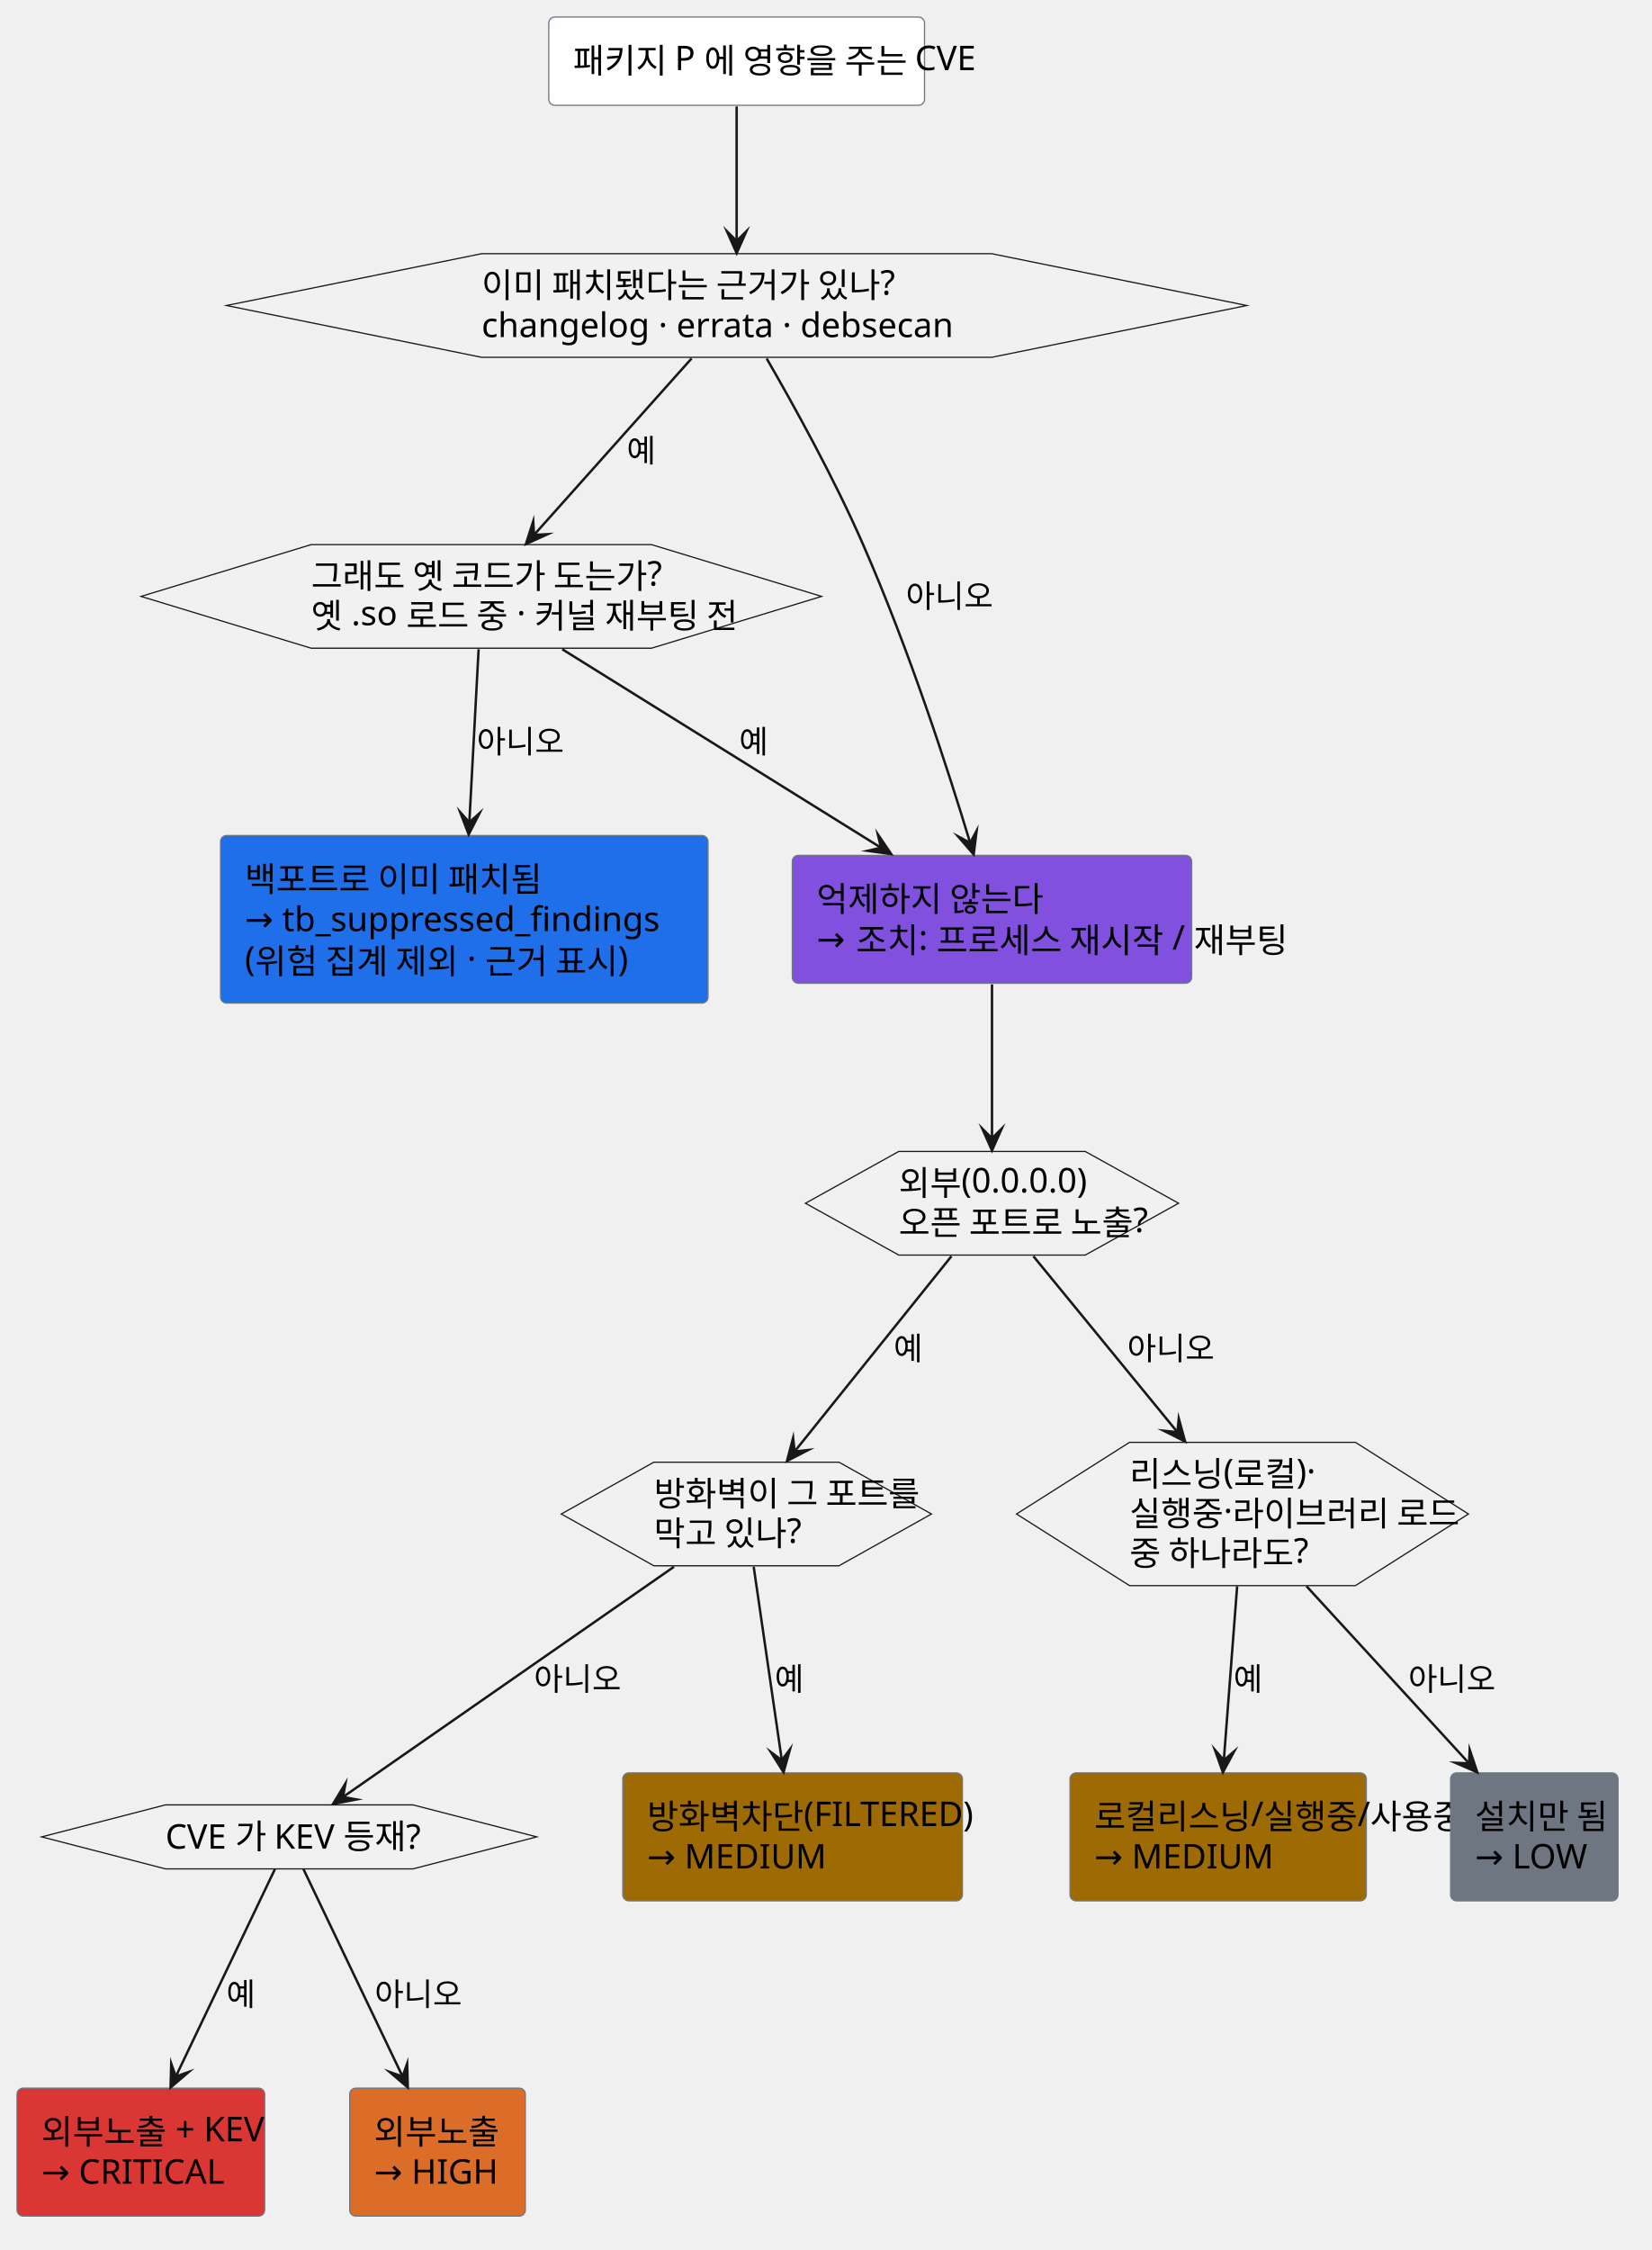
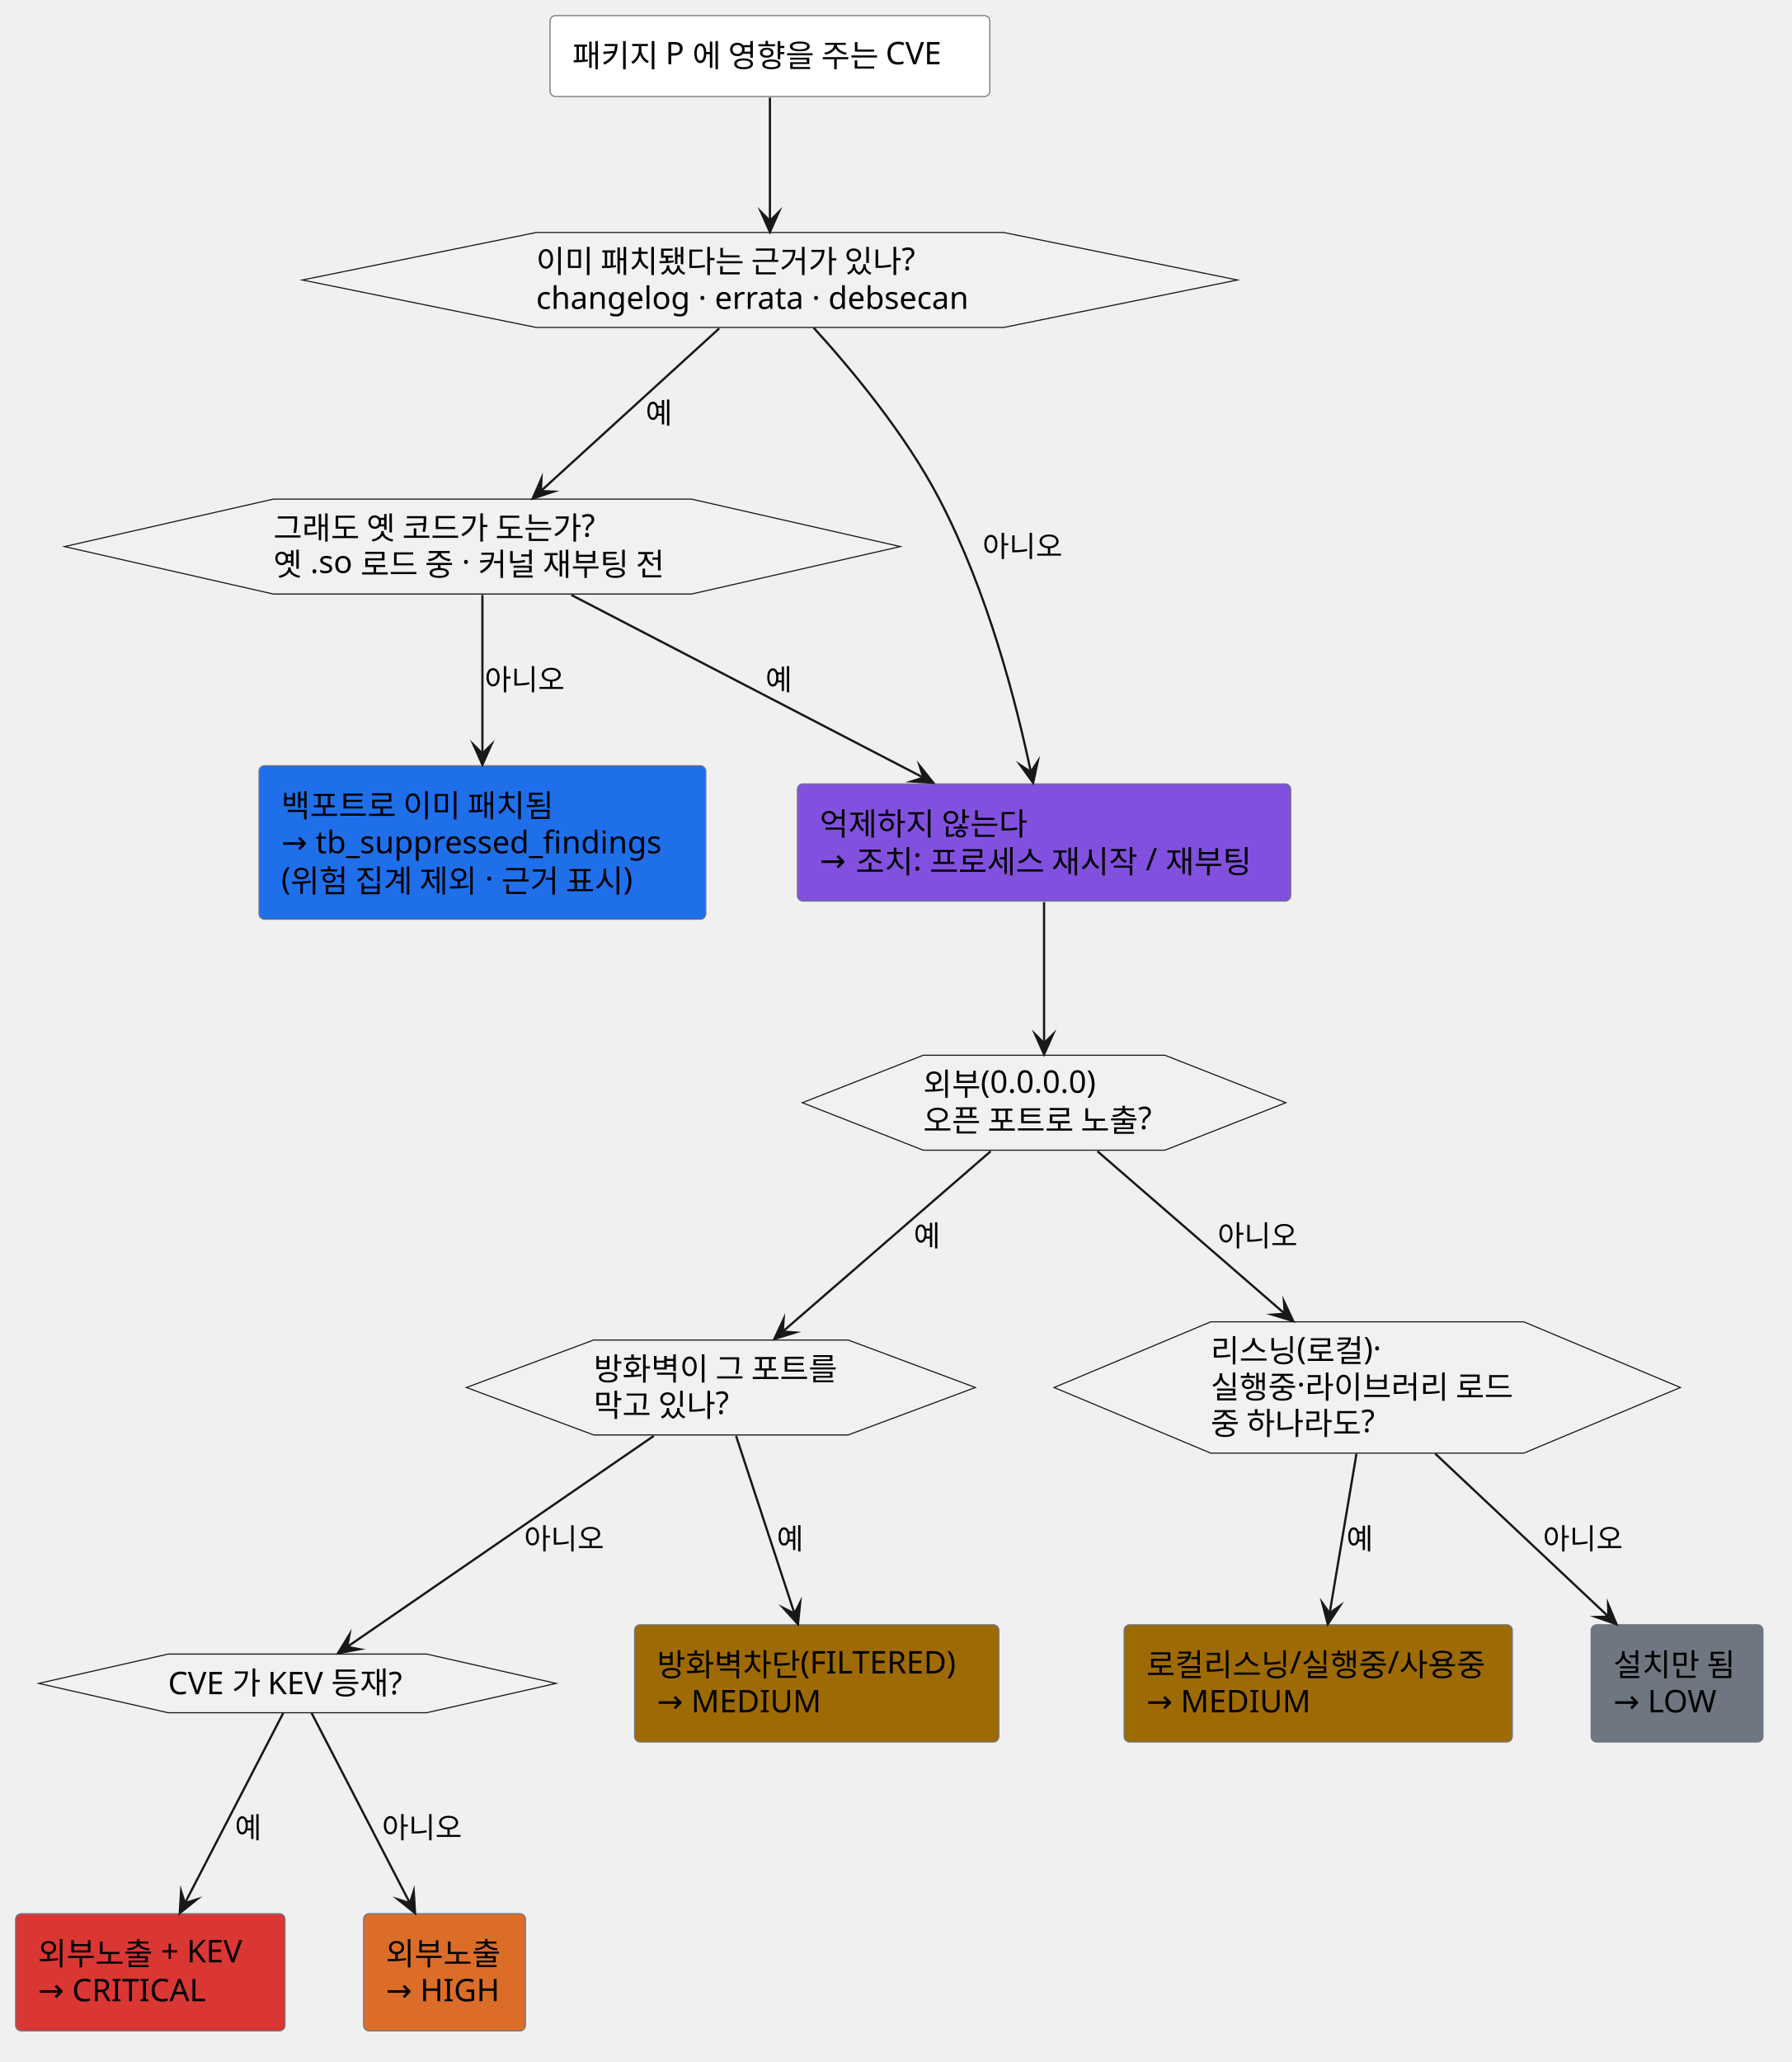
- <svg xmlns="http://www.w3.org/2000/svg" contentStyleType="text/css" data-diagram-type="DESCRIPTION" height="925px" preserveAspectRatio="none" style="width:679px;height:925px;background:#FFFFFF;" version="1.1" viewBox="0 0 679 925" width="679px" zoomAndPan="magnify">
+ <svg xmlns="http://www.w3.org/2000/svg" contentStyleType="text/css" data-diagram-type="DESCRIPTION" height="925px" preserveAspectRatio="none" style="width:804px;height:925px;background:#FFFFFF;" version="1.1" viewBox="0 0 804 925" width="804px" zoomAndPan="magnify">
  <defs />
  <g>
    <g class="entity" data-qualified-name="START" data-source-line="10" id="ent0001">
-       <rect fill="#FFFFFF" height="36.297" rx="2.5" ry="2.5" style="stroke:#6E7681;stroke-width:0.5;" width="154.504" x="225.67" y="7" />
-       <text fill="#000000" font-family="sans-serif" font-size="14" lengthAdjust="spacing" textLength="134.504" x="235.67" y="29.995">패키지 P 에 영향을 주는 CVE</text>
+       <rect fill="#FFFFFF" height="36.297" rx="2.5" ry="2.5" style="stroke:#6E7681;stroke-width:0.5;" width="197.331" x="246.77" y="7" />
+       <text fill="#000000" font-family="sans-serif" font-size="14" lengthAdjust="spacing" textLength="177.331" x="256.77" y="29.995">패키지 P 에 영향을 주는 CVE</text>
    </g>
    <g class="entity" data-qualified-name="FIX" data-source-line="11" id="ent0002">
-       <polygon fill="#F1F1F1" points="512.7,125.6,407.81,104.3,198.03,104.3,93.14,125.6,198.03,146.89,407.81,146.89,512.7,125.6" style="stroke:#181818;stroke-width:0.5;stroke-linejoin:miter;stroke-miterlimit:10;" />
-       <text fill="#000000" font-family="sans-serif" font-size="14" lengthAdjust="spacing" textLength="121.598" x="198.031" y="122.295">이미 패치됐다는 근거가 있나?</text>
-       <text fill="#000000" font-family="sans-serif" font-size="14" lengthAdjust="spacing" textLength="209.781" x="198.031" y="138.592">changelog · errata · debsecan</text>
+       <polygon fill="#F1F1F1" points="555.22,125.6,450.33,104.3,240.55,104.3,135.66,125.6,240.55,146.89,450.33,146.89,555.22,125.6" style="stroke:#181818;stroke-width:0.5;stroke-linejoin:miter;stroke-miterlimit:10;" />
+       <text fill="#000000" font-family="sans-serif" font-size="14" lengthAdjust="spacing" textLength="178.701" x="240.551" y="122.295">이미 패치됐다는 근거가 있나?</text>
+       <text fill="#000000" font-family="sans-serif" font-size="14" lengthAdjust="spacing" textLength="209.781" x="240.551" y="138.592">changelog · errata · debsecan</text>
    </g>
    <g class="entity" data-qualified-name="STALE" data-source-line="12" id="ent0003">
-       <polygon fill="#F1F1F1" points="337.84,245.19,267.88,223.89,127.96,223.89,58,245.19,127.96,266.49,267.88,266.49,337.84,245.19" style="stroke:#181818;stroke-width:0.5;stroke-linejoin:miter;stroke-miterlimit:10;" />
-       <text fill="#000000" font-family="sans-serif" font-size="14" lengthAdjust="spacing" textLength="104.795" x="127.962" y="241.885">그래도 옛 코드가 도는가?</text>
-       <text fill="#000000" font-family="sans-serif" font-size="14" lengthAdjust="spacing" textLength="139.925" x="127.962" y="258.182">옛 .so 로드 중 · 커널 재부팅 전</text>
+       <polygon fill="#F1F1F1" points="403.95,245.19,310.19,223.89,122.68,223.89,28.93,245.19,122.68,266.49,310.19,266.49,403.95,245.19" style="stroke:#181818;stroke-width:0.5;stroke-linejoin:miter;stroke-miterlimit:10;" />
+       <text fill="#000000" font-family="sans-serif" font-size="14" lengthAdjust="spacing" textLength="152.381" x="122.685" y="241.885">그래도 옛 코드가 도는가?</text>
+       <text fill="#000000" font-family="sans-serif" font-size="14" lengthAdjust="spacing" textLength="187.511" x="122.685" y="258.182">옛 .so 로드 중 · 커널 재부팅 전</text>
    </g>
    <g class="entity" data-qualified-name="KEEP" data-source-line="13" id="ent0004">
-       <rect fill="#8250DF" height="52.594" rx="2.5" ry="2.5" style="stroke:#6E7681;stroke-width:0.5;" width="164.231" x="325.8" y="351.64" />
-       <text fill="#000000" font-family="sans-serif" font-size="14" lengthAdjust="spacing" textLength="63.26" x="335.8" y="374.635">억제하지 않는다</text>
-       <text fill="#000000" font-family="sans-serif" font-size="14" lengthAdjust="spacing" textLength="144.231" x="335.8" y="390.932">→ 조치: 프로세스 재시작 / 재부팅</text>
+       <rect fill="#8250DF" height="52.594" rx="2.5" ry="2.5" style="stroke:#6E7681;stroke-width:0.5;" width="221.334" x="357.77" y="351.64" />
+       <text fill="#000000" font-family="sans-serif" font-size="14" lengthAdjust="spacing" textLength="96.57" x="367.77" y="374.635">억제하지 않는다</text>
+       <text fill="#000000" font-family="sans-serif" font-size="14" lengthAdjust="spacing" textLength="201.334" x="367.77" y="390.932">→ 조치: 프로세스 재시작 / 재부팅</text>
    </g>
    <g class="entity" data-qualified-name="SUP" data-source-line="14" id="ent0005">
-       <rect fill="#1F6FEB" height="68.891" rx="2.5" ry="2.5" style="stroke:#6E7681;stroke-width:0.5;" width="200.476" x="90.68" y="343.49" />
-       <text fill="#000000" font-family="sans-serif" font-size="14" lengthAdjust="spacing" textLength="84.513" x="100.68" y="366.485">백포트로 이미 패치됨</text>
-       <text fill="#000000" font-family="sans-serif" font-size="14" lengthAdjust="spacing" textLength="180.476" x="100.68" y="382.782">→ tb_suppressed_findings</text>
-       <text fill="#000000" font-family="sans-serif" font-size="14" lengthAdjust="spacing" textLength="121.639" x="100.68" y="399.079">(위험 집계 제외 · 근거 표시)</text>
+       <rect fill="#1F6FEB" height="68.891" rx="2.5" ry="2.5" style="stroke:#6E7681;stroke-width:0.5;" width="200.476" x="116.2" y="343.49" />
+       <text fill="#000000" font-family="sans-serif" font-size="14" lengthAdjust="spacing" textLength="127.34" x="126.2" y="366.485">백포트로 이미 패치됨</text>
+       <text fill="#000000" font-family="sans-serif" font-size="14" lengthAdjust="spacing" textLength="180.476" x="126.2" y="382.782">→ tb_suppressed_findings</text>
+       <text fill="#000000" font-family="sans-serif" font-size="14" lengthAdjust="spacing" textLength="169.224" x="126.2" y="399.079">(위험 집계 제외 · 근거 표시)</text>
    </g>
    <g class="entity" data-qualified-name="EXT" data-source-line="15" id="ent0006">
-       <polygon fill="#F1F1F1" points="484.63,494.67,446.27,473.38,369.57,473.38,331.21,494.67,369.57,515.97,446.27,515.97,484.63,494.67" style="stroke:#181818;stroke-width:0.5;stroke-linejoin:miter;stroke-miterlimit:10;" />
-       <text fill="#000000" font-family="sans-serif" font-size="14" lengthAdjust="spacing" textLength="76.706" x="369.563" y="491.375">외부(0.0.0.0)</text>
-       <text fill="#000000" font-family="sans-serif" font-size="14" lengthAdjust="spacing" textLength="75.141" x="369.563" y="507.672">오픈 포트로 노출?</text>
+       <polygon fill="#F1F1F1" points="576.89,494.67,522.66,473.38,414.21,473.38,359.99,494.67,414.21,515.97,522.66,515.97,576.89,494.67" style="stroke:#181818;stroke-width:0.5;stroke-linejoin:miter;stroke-miterlimit:10;" />
+       <text fill="#000000" font-family="sans-serif" font-size="14" lengthAdjust="spacing" textLength="86.223" x="414.215" y="491.375">외부(0.0.0.0)</text>
+       <text fill="#000000" font-family="sans-serif" font-size="14" lengthAdjust="spacing" textLength="108.451" x="414.215" y="507.672">오픈 포트로 노출?</text>
    </g>
    <g class="entity" data-qualified-name="FW" data-source-line="16" id="ent0007">
-       <polygon fill="#F1F1F1" points="383.03,622.42,344.98,601.12,268.86,601.12,230.81,622.42,268.86,643.71,344.98,643.71,383.03,622.42" style="stroke:#181818;stroke-width:0.5;stroke-linejoin:miter;stroke-miterlimit:10;" />
-       <text fill="#000000" font-family="sans-serif" font-size="14" lengthAdjust="spacing" textLength="76.111" x="268.866" y="619.115">방화벽이 그 포트를</text>
-       <text fill="#000000" font-family="sans-serif" font-size="14" lengthAdjust="spacing" textLength="45.486" x="268.866" y="635.412">막고 있나?</text>
+       <polygon fill="#F1F1F1" points="437.62,622.42,380.53,601.12,266.35,601.12,209.26,622.42,266.35,643.71,380.53,643.71,437.62,622.42" style="stroke:#181818;stroke-width:0.5;stroke-linejoin:miter;stroke-miterlimit:10;" />
+       <text fill="#000000" font-family="sans-serif" font-size="14" lengthAdjust="spacing" textLength="114.18" x="266.35" y="619.115">방화벽이 그 포트를</text>
+       <text fill="#000000" font-family="sans-serif" font-size="14" lengthAdjust="spacing" textLength="64.521" x="266.35" y="635.412">막고 있나?</text>
    </g>
    <g class="entity" data-qualified-name="KEV" data-source-line="17" id="ent0008">
-       <polygon fill="#F1F1F1" points="220.71,755.16,169.81,742.01,68.03,742.01,17.13,755.16,68.03,768.31,169.81,768.31,220.71,755.16" style="stroke:#181818;stroke-width:0.5;stroke-linejoin:miter;stroke-miterlimit:10;" />
-       <text fill="#000000" font-family="sans-serif" font-size="14" lengthAdjust="spacing" textLength="101.787" x="68.024" y="760.005">CVE 가 KEV 등재?</text>
+       <polygon fill="#F1F1F1" points="249.5,755.16,191.47,742.01,75.41,742.01,17.37,755.16,75.41,768.31,191.47,768.31,249.5,755.16" style="stroke:#181818;stroke-width:0.5;stroke-linejoin:miter;stroke-miterlimit:10;" />
+       <text fill="#000000" font-family="sans-serif" font-size="14" lengthAdjust="spacing" textLength="116.063" x="75.401" y="760.005">CVE 가 KEV 등재?</text>
    </g>
    <g class="entity" data-qualified-name="CRIT" data-source-line="18" id="ent0009">
-       <rect fill="#DA3633" height="52.594" rx="2.5" ry="2.5" style="stroke:#6E7681;stroke-width:0.5;" width="101.84" x="7" y="858.46" />
-       <text fill="#000000" font-family="sans-serif" font-size="14" lengthAdjust="spacing" textLength="81.84" x="17" y="881.455">외부노출 + KEV</text>
+       <rect fill="#DA3633" height="52.594" rx="2.5" ry="2.5" style="stroke:#6E7681;stroke-width:0.5;" width="120.874" x="7" y="858.46" />
+       <text fill="#000000" font-family="sans-serif" font-size="14" lengthAdjust="spacing" textLength="100.874" x="17" y="881.455">외부노출 + KEV</text>
      <text fill="#000000" font-family="sans-serif" font-size="14" lengthAdjust="spacing" textLength="79.645" x="17" y="897.752">→ CRITICAL</text>
    </g>
    <g class="entity" data-qualified-name="HIGH" data-source-line="19" id="ent0010">
-       <rect fill="#DB6D28" height="52.594" rx="2.5" ry="2.5" style="stroke:#6E7681;stroke-width:0.5;" width="72.213" x="143.81" y="858.46" />
-       <text fill="#000000" font-family="sans-serif" font-size="14" lengthAdjust="spacing" textLength="33.605" x="153.81" y="881.455">외부노출</text>
-       <text fill="#000000" font-family="sans-serif" font-size="14" lengthAdjust="spacing" textLength="52.213" x="153.81" y="897.752">→ HIGH</text>
+       <rect fill="#DB6D28" height="52.594" rx="2.5" ry="2.5" style="stroke:#6E7681;stroke-width:0.5;" width="72.64" x="163.12" y="858.46" />
+       <text fill="#000000" font-family="sans-serif" font-size="14" lengthAdjust="spacing" textLength="52.64" x="173.12" y="881.455">외부노출</text>
+       <text fill="#000000" font-family="sans-serif" font-size="14" lengthAdjust="spacing" textLength="52.213" x="173.12" y="897.752">→ HIGH</text>
    </g>
    <g class="entity" data-qualified-name="FLT" data-source-line="20" id="ent0011">
-       <rect fill="#9E6A03" height="52.594" rx="2.5" ry="2.5" style="stroke:#6E7681;stroke-width:0.5;" width="139.663" x="256.09" y="728.86" />
-       <text fill="#000000" font-family="sans-serif" font-size="14" lengthAdjust="spacing" textLength="119.663" x="266.09" y="751.855">방화벽차단(FILTERED)</text>
-       <text fill="#000000" font-family="sans-serif" font-size="14" lengthAdjust="spacing" textLength="74.341" x="266.09" y="768.152">→ MEDIUM</text>
+       <rect fill="#9E6A03" height="52.594" rx="2.5" ry="2.5" style="stroke:#6E7681;stroke-width:0.5;" width="163.456" x="284.71" y="728.86" />
+       <text fill="#000000" font-family="sans-serif" font-size="14" lengthAdjust="spacing" textLength="143.456" x="294.71" y="751.855">방화벽차단(FILTERED)</text>
+       <text fill="#000000" font-family="sans-serif" font-size="14" lengthAdjust="spacing" textLength="74.341" x="294.71" y="768.152">→ MEDIUM</text>
    </g>
    <g class="entity" data-qualified-name="USE" data-source-line="21" id="ent0012">
-       <polygon fill="#F1F1F1" points="603.83,622.42,557.38,592.97,464.46,592.97,418.01,622.42,464.46,651.86,557.38,651.86,603.83,622.42" style="stroke:#181818;stroke-width:0.5;stroke-linejoin:miter;stroke-miterlimit:10;" />
-       <text fill="#000000" font-family="sans-serif" font-size="14" lengthAdjust="spacing" textLength="57.381" x="464.467" y="610.965">리스닝(로컬)·</text>
-       <text fill="#000000" font-family="sans-serif" font-size="14" lengthAdjust="spacing" textLength="92.914" x="464.467" y="627.262">실행중·라이브러리 로드</text>
-       <text fill="#000000" font-family="sans-serif" font-size="14" lengthAdjust="spacing" textLength="53.888" x="464.467" y="643.559">중 하나라도?</text>
+       <polygon fill="#F1F1F1" points="753.94,622.42,683.69,592.97,543.19,592.97,472.94,622.42,543.19,651.86,683.69,651.86,753.94,622.42" style="stroke:#181818;stroke-width:0.5;stroke-linejoin:miter;stroke-miterlimit:10;" />
+       <text fill="#000000" font-family="sans-serif" font-size="14" lengthAdjust="spacing" textLength="81.174" x="543.19" y="610.965">리스닝(로컬)·</text>
+       <text fill="#000000" font-family="sans-serif" font-size="14" lengthAdjust="spacing" textLength="140.5" x="543.19" y="627.262">실행중·라이브러리 로드</text>
+       <text fill="#000000" font-family="sans-serif" font-size="14" lengthAdjust="spacing" textLength="77.681" x="543.19" y="643.559">중 하나라도?</text>
    </g>
    <g class="entity" data-qualified-name="MED" data-source-line="22" id="ent0013">
-       <rect fill="#9E6A03" height="52.594" rx="2.5" ry="2.5" style="stroke:#6E7681;stroke-width:0.5;" width="121.849" x="440" y="728.86" />
-       <text fill="#000000" font-family="sans-serif" font-size="14" lengthAdjust="spacing" textLength="101.849" x="450" y="751.855">로컬리스닝/실행중/사용중</text>
-       <text fill="#000000" font-family="sans-serif" font-size="14" lengthAdjust="spacing" textLength="74.341" x="450" y="768.152">→ MEDIUM</text>
+       <rect fill="#9E6A03" height="52.594" rx="2.5" ry="2.5" style="stroke:#6E7681;stroke-width:0.5;" width="174.193" x="504.34" y="728.86" />
+       <text fill="#000000" font-family="sans-serif" font-size="14" lengthAdjust="spacing" textLength="154.193" x="514.34" y="751.855">로컬리스닝/실행중/사용중</text>
+       <text fill="#000000" font-family="sans-serif" font-size="14" lengthAdjust="spacing" textLength="74.341" x="514.34" y="768.152">→ MEDIUM</text>
    </g>
    <g class="entity" data-qualified-name="INS" data-source-line="23" id="ent0014">
-       <rect fill="#6E7681" height="52.594" rx="2.5" ry="2.5" style="stroke:#6E7681;stroke-width:0.5;" width="68.843" x="596.5" y="728.86" />
-       <text fill="#000000" font-family="sans-serif" font-size="14" lengthAdjust="spacing" textLength="38.056" x="606.5" y="751.855">설치만 됨</text>
-       <text fill="#000000" font-family="sans-serif" font-size="14" lengthAdjust="spacing" textLength="48.843" x="606.5" y="768.152">→ LOW</text>
+       <rect fill="#6E7681" height="52.594" rx="2.5" ry="2.5" style="stroke:#6E7681;stroke-width:0.5;" width="77.09" x="713.89" y="728.86" />
+       <text fill="#000000" font-family="sans-serif" font-size="14" lengthAdjust="spacing" textLength="57.09" x="723.89" y="751.855">설치만 됨</text>
+       <text fill="#000000" font-family="sans-serif" font-size="14" lengthAdjust="spacing" textLength="48.843" x="723.89" y="768.152">→ LOW</text>
    </g>
    <g class="link" data-entity-1="ent0001" data-entity-2="ent0002" data-link-type="dependency" data-source-line="25" id="lnk15">
-       <path d="M302.92,43.75 C302.92,60.68 302.92,81.25 302.92,99.08" fill="none" id="START-to-FIX" style="stroke:#181818;stroke-width:1;" />
-       <polygon fill="#181818" points="302.92,104.08,306.92,95.08,302.92,99.08,298.92,95.08,302.92,104.08" style="stroke:#181818;stroke-width:1;stroke-linejoin:miter;stroke-miterlimit:10;" />
+       <path d="M345.44,43.75 C345.44,60.68 345.44,81.25 345.44,99.08" fill="none" id="START-to-FIX" style="stroke:#181818;stroke-width:1;" />
+       <polygon fill="#181818" points="345.44,104.08,349.44,95.08,345.44,99.08,341.44,95.08,345.44,104.08" style="stroke:#181818;stroke-width:1;stroke-linejoin:miter;stroke-miterlimit:10;" />
    </g>
    <g class="link" data-entity-1="ent0002" data-entity-2="ent0003" data-link-type="dependency" data-source-line="26" id="lnk16">
-       <path d="M284.39,147.35 C265.2,168.84 238.721,198.501 219.591,219.921" fill="none" id="FIX-to-STALE" style="stroke:#181818;stroke-width:1;" />
-       <polygon fill="#181818" points="216.26,223.65,225.238,219.602,219.591,219.921,219.272,214.273,216.26,223.65" style="stroke:#181818;stroke-width:1;stroke-linejoin:miter;stroke-miterlimit:10;" />
-       <text fill="#000000" font-family="sans-serif" font-size="13" lengthAdjust="spacing" textLength="7.801" x="257.71" y="189.957">예</text>
+       <path d="M322.67,147.35 C299.09,168.84 266.165,198.861 242.675,220.281" fill="none" id="FIX-to-STALE" style="stroke:#181818;stroke-width:1;" />
+       <polygon fill="#181818" points="238.98,223.65,248.325,220.542,242.675,220.281,242.935,214.63,238.98,223.65" style="stroke:#181818;stroke-width:1;stroke-linejoin:miter;stroke-miterlimit:10;" />
+       <text fill="#000000" font-family="sans-serif" font-size="13" lengthAdjust="spacing" textLength="12.22" x="289.66" y="189.957">예</text>
    </g>
    <g class="link" data-entity-1="ent0003" data-entity-2="ent0004" data-link-type="dependency" data-source-line="27" id="lnk17">
-       <path d="M231.2,266.91 C267.86,289.73 322.625,323.828 362.255,348.498" fill="none" id="STALE-to-KEEP" style="stroke:#181818;stroke-width:1;" />
-       <polygon fill="#181818" points="366.5,351.14,360.973,342.988,362.255,348.498,356.746,349.779,366.5,351.14" style="stroke:#181818;stroke-width:1;stroke-linejoin:miter;stroke-miterlimit:10;" />
-       <text fill="#000000" font-family="sans-serif" font-size="13" lengthAdjust="spacing" textLength="7.801" x="303.92" y="309.557">예</text>
+       <path d="M256.37,266.91 C300.36,289.73 366.732,324.168 414.292,348.838" fill="none" id="STALE-to-KEEP" style="stroke:#181818;stroke-width:1;" />
+       <polygon fill="#181818" points="418.73,351.14,412.583,343.445,414.292,348.838,408.899,350.547,418.73,351.14" style="stroke:#181818;stroke-width:1;stroke-linejoin:miter;stroke-miterlimit:10;" />
+       <text fill="#000000" font-family="sans-serif" font-size="13" lengthAdjust="spacing" textLength="12.22" x="343.44" y="309.557">예</text>
    </g>
    <g class="link" data-entity-1="ent0003" data-entity-2="ent0005" data-link-type="dependency" data-source-line="28" id="lnk18">
-       <path d="M196.81,266.91 C195.72,287.36 194.287,313.977 192.997,338.077" fill="none" id="STALE-to-SUP" style="stroke:#181818;stroke-width:1;" />
-       <polygon fill="#181818" points="192.73,343.07,197.205,334.297,192.997,338.077,189.217,333.869,192.73,343.07" style="stroke:#181818;stroke-width:1;stroke-linejoin:miter;stroke-miterlimit:10;" />
-       <text fill="#000000" font-family="sans-serif" font-size="13" lengthAdjust="spacing" textLength="23.404" x="196.05" y="309.557">아니오</text>
+       <path d="M216.44,266.91 C216.44,287.36 216.44,313.97 216.44,338.07" fill="none" id="STALE-to-SUP" style="stroke:#181818;stroke-width:1;" />
+       <polygon fill="#181818" points="216.44,343.07,220.44,334.07,216.44,338.07,212.44,334.07,216.44,343.07" style="stroke:#181818;stroke-width:1;stroke-linejoin:miter;stroke-miterlimit:10;" />
+       <text fill="#000000" font-family="sans-serif" font-size="13" lengthAdjust="spacing" textLength="36.66" x="217.44" y="309.557">아니오</text>
    </g>
    <g class="link" data-entity-1="ent0002" data-entity-2="ent0004" data-link-type="dependency" data-source-line="29" id="lnk19">
-       <path d="M315.26,147.38 C326.47,166.76 343.03,196.69 354.92,223.89 C374.01,267.56 389.598,315.715 398.938,346.495" fill="none" id="FIX-to-KEEP" style="stroke:#181818;stroke-width:1;" />
-       <polygon fill="#181818" points="400.39,351.28,401.604,341.506,398.938,346.495,393.949,343.829,400.39,351.28" style="stroke:#181818;stroke-width:1;stroke-linejoin:miter;stroke-miterlimit:10;" />
-       <text fill="#000000" font-family="sans-serif" font-size="13" lengthAdjust="spacing" textLength="23.404" x="372.5" y="249.757">아니오</text>
+       <path d="M365.08,147.05 C382.09,165.74 406.28,194.81 421.44,223.89 C443.34,265.92 455.887,314.958 462.507,346.298" fill="none" id="FIX-to-KEEP" style="stroke:#181818;stroke-width:1;" />
+       <polygon fill="#181818" points="463.54,351.19,465.594,341.558,462.507,346.298,457.766,343.211,463.54,351.19" style="stroke:#181818;stroke-width:1;stroke-linejoin:miter;stroke-miterlimit:10;" />
+       <text fill="#000000" font-family="sans-serif" font-size="13" lengthAdjust="spacing" textLength="36.66" x="440.8" y="249.757">아니오</text>
    </g>
    <g class="link" data-entity-1="ent0004" data-entity-2="ent0006" data-link-type="dependency" data-source-line="30" id="lnk20">
-       <path d="M407.92,404.68 C407.92,425.3 407.92,448.83 407.92,467.98" fill="none" id="KEEP-to-EXT" style="stroke:#181818;stroke-width:1;" />
-       <polygon fill="#181818" points="407.92,472.98,411.92,463.98,407.92,467.98,403.92,463.98,407.92,472.98" style="stroke:#181818;stroke-width:1;stroke-linejoin:miter;stroke-miterlimit:10;" />
+       <path d="M468.44,404.68 C468.44,425.3 468.44,448.83 468.44,467.98" fill="none" id="KEEP-to-EXT" style="stroke:#181818;stroke-width:1;" />
+       <polygon fill="#181818" points="468.44,472.98,472.44,463.98,468.44,467.98,464.44,463.98,468.44,472.98" style="stroke:#181818;stroke-width:1;stroke-linejoin:miter;stroke-miterlimit:10;" />
    </g>
    <g class="link" data-entity-1="ent0006" data-entity-2="ent0007" data-link-type="dependency" data-source-line="31" id="lnk21">
-       <path d="M391.24,516.44 C372.53,539.74 345.482,573.412 326.752,596.722" fill="none" id="EXT-to-FW" style="stroke:#181818;stroke-width:1;" />
-       <polygon fill="#181818" points="323.62,600.62,332.375,596.11,326.752,596.722,326.139,591.099,323.62,600.62" style="stroke:#181818;stroke-width:1;stroke-linejoin:miter;stroke-miterlimit:10;" />
-       <text fill="#000000" font-family="sans-serif" font-size="13" lengthAdjust="spacing" textLength="7.801" x="367.47" y="559.037">예</text>
+       <path d="M444.49,516.44 C417.63,539.74 378.077,574.034 351.197,597.344" fill="none" id="EXT-to-FW" style="stroke:#181818;stroke-width:1;" />
+       <polygon fill="#181818" points="347.42,600.62,356.84,597.746,351.197,597.344,351.599,591.702,347.42,600.62" style="stroke:#181818;stroke-width:1;stroke-linejoin:miter;stroke-miterlimit:10;" />
+       <text fill="#000000" font-family="sans-serif" font-size="13" lengthAdjust="spacing" textLength="12.22" x="409.92" y="559.037">예</text>
    </g>
    <g class="link" data-entity-1="ent0007" data-entity-2="ent0008" data-link-type="dependency" data-source-line="32" id="lnk22">
-       <path d="M277.13,644.13 C237.68,671.57 173.446,716.246 141.046,738.766" fill="none" id="FW-to-KEV" style="stroke:#181818;stroke-width:1;" />
-       <polygon fill="#181818" points="136.94,741.62,146.613,739.768,141.046,738.766,142.047,733.199,136.94,741.62" style="stroke:#181818;stroke-width:1;stroke-linejoin:miter;stroke-miterlimit:10;" />
-       <text fill="#000000" font-family="sans-serif" font-size="13" lengthAdjust="spacing" textLength="23.404" x="219.56" y="694.927">아니오</text>
+       <path d="M293.33,644.13 C253.46,671.57 188.51,716.266 155.769,738.786" fill="none" id="FW-to-KEV" style="stroke:#181818;stroke-width:1;" />
+       <polygon fill="#181818" points="151.65,741.62,161.332,739.815,155.769,738.786,156.798,733.224,151.65,741.62" style="stroke:#181818;stroke-width:1;stroke-linejoin:miter;stroke-miterlimit:10;" />
+       <text fill="#000000" font-family="sans-serif" font-size="13" lengthAdjust="spacing" textLength="36.66" x="235.13" y="694.927">아니오</text>
    </g>
    <g class="link" data-entity-1="ent0008" data-entity-2="ent0009" data-link-type="dependency" data-source-line="33" id="lnk23">
-       <path d="M113.07,768.39 C103.23,788.98 85.316,826.439 72.296,853.679" fill="none" id="KEV-to-CRIT" style="stroke:#181818;stroke-width:1;" />
-       <polygon fill="#181818" points="70.14,858.19,77.63,851.795,72.296,853.679,70.412,848.345,70.14,858.19" style="stroke:#181818;stroke-width:1;stroke-linejoin:miter;stroke-miterlimit:10;" />
-       <text fill="#000000" font-family="sans-serif" font-size="13" lengthAdjust="spacing" textLength="7.801" x="93.07" y="824.527">예</text>
+       <path d="M127.11,768.39 C116.46,788.98 97.047,826.509 82.957,853.749" fill="none" id="KEV-to-CRIT" style="stroke:#181818;stroke-width:1;" />
+       <polygon fill="#181818" points="80.66,858.19,88.348,852.034,82.957,853.749,81.242,848.358,80.66,858.19" style="stroke:#181818;stroke-width:1;stroke-linejoin:miter;stroke-miterlimit:10;" />
+       <text fill="#000000" font-family="sans-serif" font-size="13" lengthAdjust="spacing" textLength="12.22" x="105.39" y="824.527">예</text>
    </g>
    <g class="link" data-entity-1="ent0008" data-entity-2="ent0010" data-link-type="dependency" data-source-line="34" id="lnk24">
-       <path d="M124.77,768.39 C134.61,788.98 152.524,826.439 165.544,853.679" fill="none" id="KEV-to-HIGH" style="stroke:#181818;stroke-width:1;" />
-       <polygon fill="#181818" points="167.7,858.19,167.428,848.345,165.544,853.679,160.21,851.795,167.7,858.19" style="stroke:#181818;stroke-width:1;stroke-linejoin:miter;stroke-miterlimit:10;" />
-       <text fill="#000000" font-family="sans-serif" font-size="13" lengthAdjust="spacing" textLength="23.404" x="154.07" y="824.527">아니오</text>
+       <path d="M139.77,768.39 C150.41,788.98 169.823,826.509 183.913,853.749" fill="none" id="KEV-to-HIGH" style="stroke:#181818;stroke-width:1;" />
+       <polygon fill="#181818" points="186.21,858.19,185.628,848.358,183.913,853.749,178.522,852.034,186.21,858.19" style="stroke:#181818;stroke-width:1;stroke-linejoin:miter;stroke-miterlimit:10;" />
+       <text fill="#000000" font-family="sans-serif" font-size="13" lengthAdjust="spacing" textLength="36.66" x="171.39" y="824.527">아니오</text>
    </g>
    <g class="link" data-entity-1="ent0007" data-entity-2="ent0011" data-link-type="dependency" data-source-line="35" id="lnk25">
-       <path d="M309.93,644.13 C313.26,667.03 317.9,698.982 321.49,723.652" fill="none" id="FW-to-FLT" style="stroke:#181818;stroke-width:1;" />
-       <polygon fill="#181818" points="322.21,728.6,324.872,719.118,321.49,723.652,316.956,720.27,322.21,728.6" style="stroke:#181818;stroke-width:1;stroke-linejoin:miter;stroke-miterlimit:10;" />
-       <text fill="#000000" font-family="sans-serif" font-size="13" lengthAdjust="spacing" textLength="7.801" x="318.56" y="694.927">예</text>
+       <path d="M330.25,644.13 C337.78,667.03 348.358,699.18 356.469,723.85" fill="none" id="FW-to-FLT" style="stroke:#181818;stroke-width:1;" />
+       <polygon fill="#181818" points="358.03,728.6,359.019,718.801,356.469,723.85,351.419,721.299,358.03,728.6" style="stroke:#181818;stroke-width:1;stroke-linejoin:miter;stroke-miterlimit:10;" />
+       <text fill="#000000" font-family="sans-serif" font-size="13" lengthAdjust="spacing" textLength="12.22" x="348.51" y="694.927">예</text>
    </g>
    <g class="link" data-entity-1="ent0006" data-entity-2="ent0012" data-link-type="dependency" data-source-line="36" id="lnk26">
-       <path d="M424.93,516.44 C441.96,537.23 465.121,565.512 484.161,588.752" fill="none" id="EXT-to-USE" style="stroke:#181818;stroke-width:1;" />
-       <polygon fill="#181818" points="487.33,592.62,484.721,583.123,484.161,588.752,478.532,588.193,487.33,592.62" style="stroke:#181818;stroke-width:1;stroke-linejoin:miter;stroke-miterlimit:10;" />
-       <text fill="#000000" font-family="sans-serif" font-size="13" lengthAdjust="spacing" textLength="23.404" x="463.51" y="559.037">아니오</text>
+       <path d="M492.38,516.44 C516.35,537.23 549.653,566.104 576.452,589.344" fill="none" id="EXT-to-USE" style="stroke:#181818;stroke-width:1;" />
+       <polygon fill="#181818" points="580.23,592.62,576.051,583.702,576.452,589.344,570.81,589.746,580.23,592.62" style="stroke:#181818;stroke-width:1;stroke-linejoin:miter;stroke-miterlimit:10;" />
+       <text fill="#000000" font-family="sans-serif" font-size="13" lengthAdjust="spacing" textLength="36.66" x="546.28" y="559.037">아니오</text>
    </g>
    <g class="link" data-entity-1="ent0012" data-entity-2="ent0013" data-link-type="dependency" data-source-line="37" id="lnk27">
-       <path d="M508.73,652.11 C506.98,674.96 504.931,701.664 503.251,723.644" fill="none" id="USE-to-MED" style="stroke:#181818;stroke-width:1;" />
-       <polygon fill="#181818" points="502.87,728.63,507.544,719.961,503.251,723.644,499.567,719.351,502.87,728.63" style="stroke:#181818;stroke-width:1;stroke-linejoin:miter;stroke-miterlimit:10;" />
-       <text fill="#000000" font-family="sans-serif" font-size="13" lengthAdjust="spacing" textLength="7.801" x="507.22" y="694.927">예</text>
+       <path d="M608.61,652.11 C604.76,674.96 600.26,701.719 596.56,723.699" fill="none" id="USE-to-MED" style="stroke:#181818;stroke-width:1;" />
+       <polygon fill="#181818" points="595.73,728.63,601.168,720.419,596.56,723.699,593.279,719.091,595.73,728.63" style="stroke:#181818;stroke-width:1;stroke-linejoin:miter;stroke-miterlimit:10;" />
+       <text fill="#000000" font-family="sans-serif" font-size="13" lengthAdjust="spacing" textLength="12.22" x="604.1" y="694.927">예</text>
    </g>
    <g class="link" data-entity-1="ent0012" data-entity-2="ent0014" data-link-type="dependency" data-source-line="38" id="lnk28">
-       <path d="M537.25,652.11 C558.23,674.96 583.939,702.966 604.109,724.946" fill="none" id="USE-to-INS" style="stroke:#181818;stroke-width:1;" />
-       <polygon fill="#181818" points="607.49,728.63,604.352,719.294,604.109,724.946,598.458,724.703,607.49,728.63" style="stroke:#181818;stroke-width:1;stroke-linejoin:miter;stroke-miterlimit:10;" />
-       <text fill="#000000" font-family="sans-serif" font-size="13" lengthAdjust="spacing" textLength="23.404" x="579.1" y="694.927">아니오</text>
+       <path d="M643.94,652.11 C668.24,674.96 698.288,703.224 721.658,725.204" fill="none" id="USE-to-INS" style="stroke:#181818;stroke-width:1;" />
+       <polygon fill="#181818" points="725.3,728.63,721.485,719.55,721.658,725.204,716.004,725.378,725.3,728.63" style="stroke:#181818;stroke-width:1;stroke-linejoin:miter;stroke-miterlimit:10;" />
+       <text fill="#000000" font-family="sans-serif" font-size="13" lengthAdjust="spacing" textLength="36.66" x="692.26" y="694.927">아니오</text>
    </g>
  </g>
</svg>
